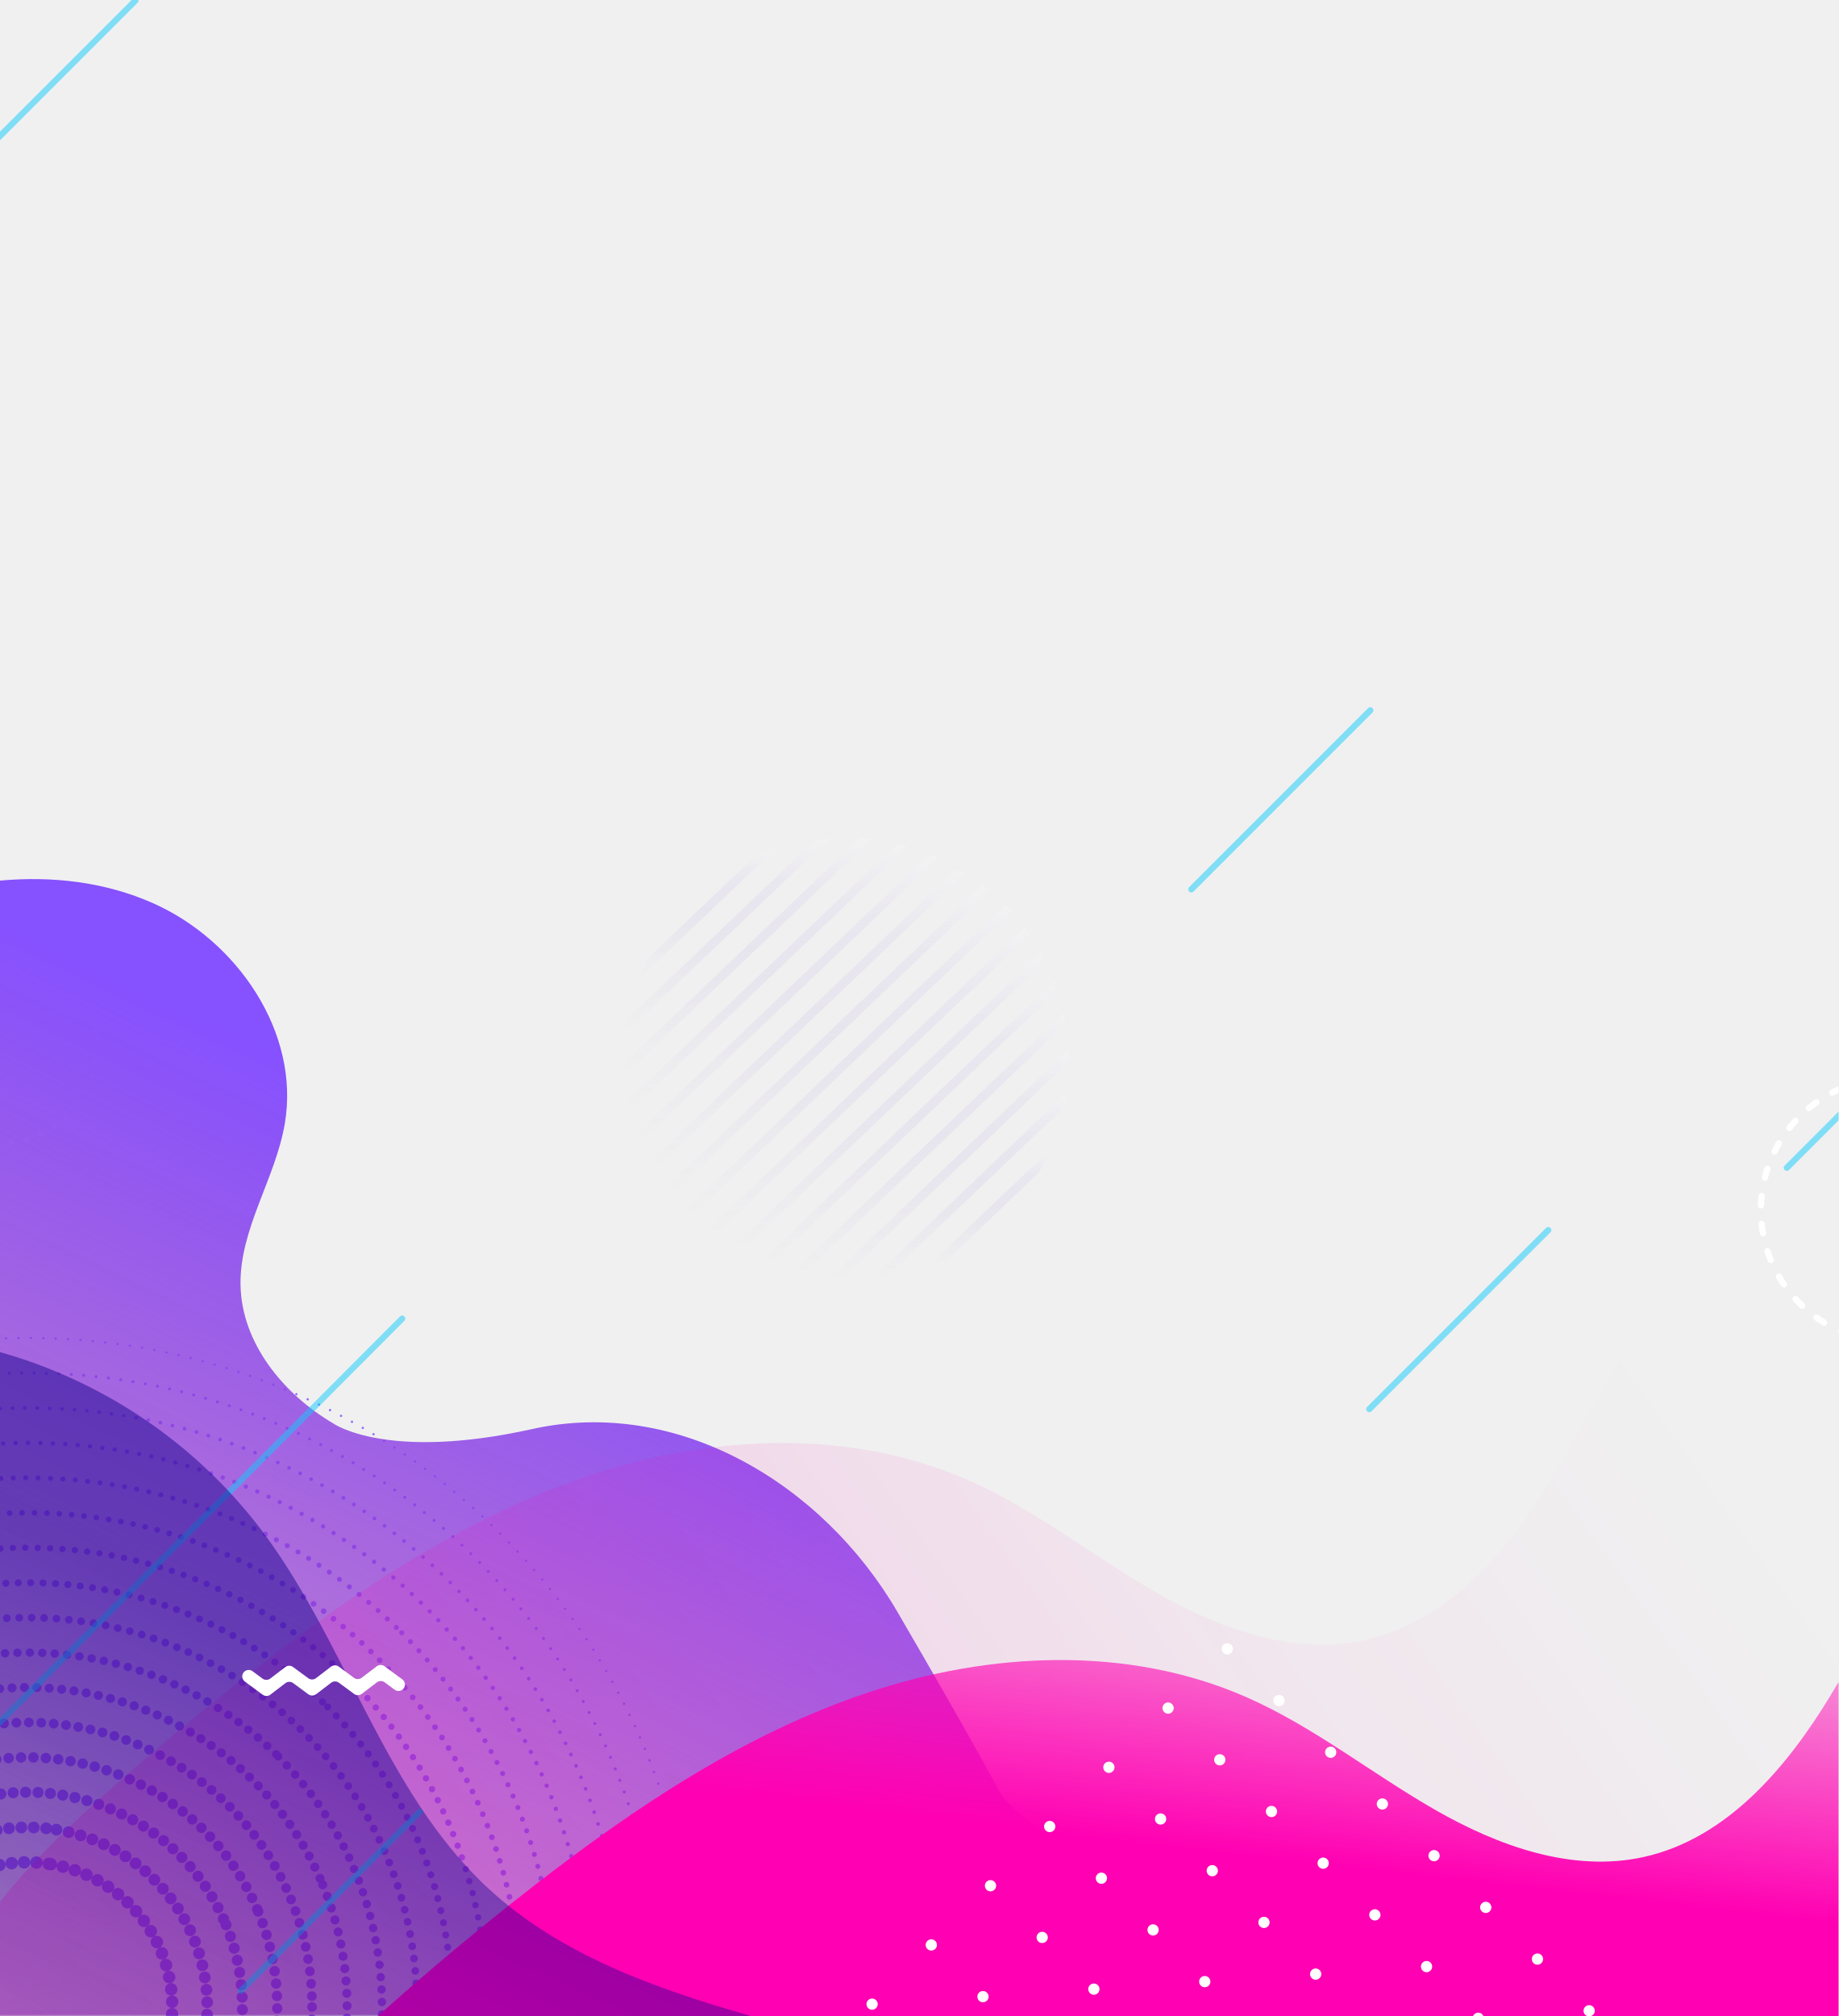
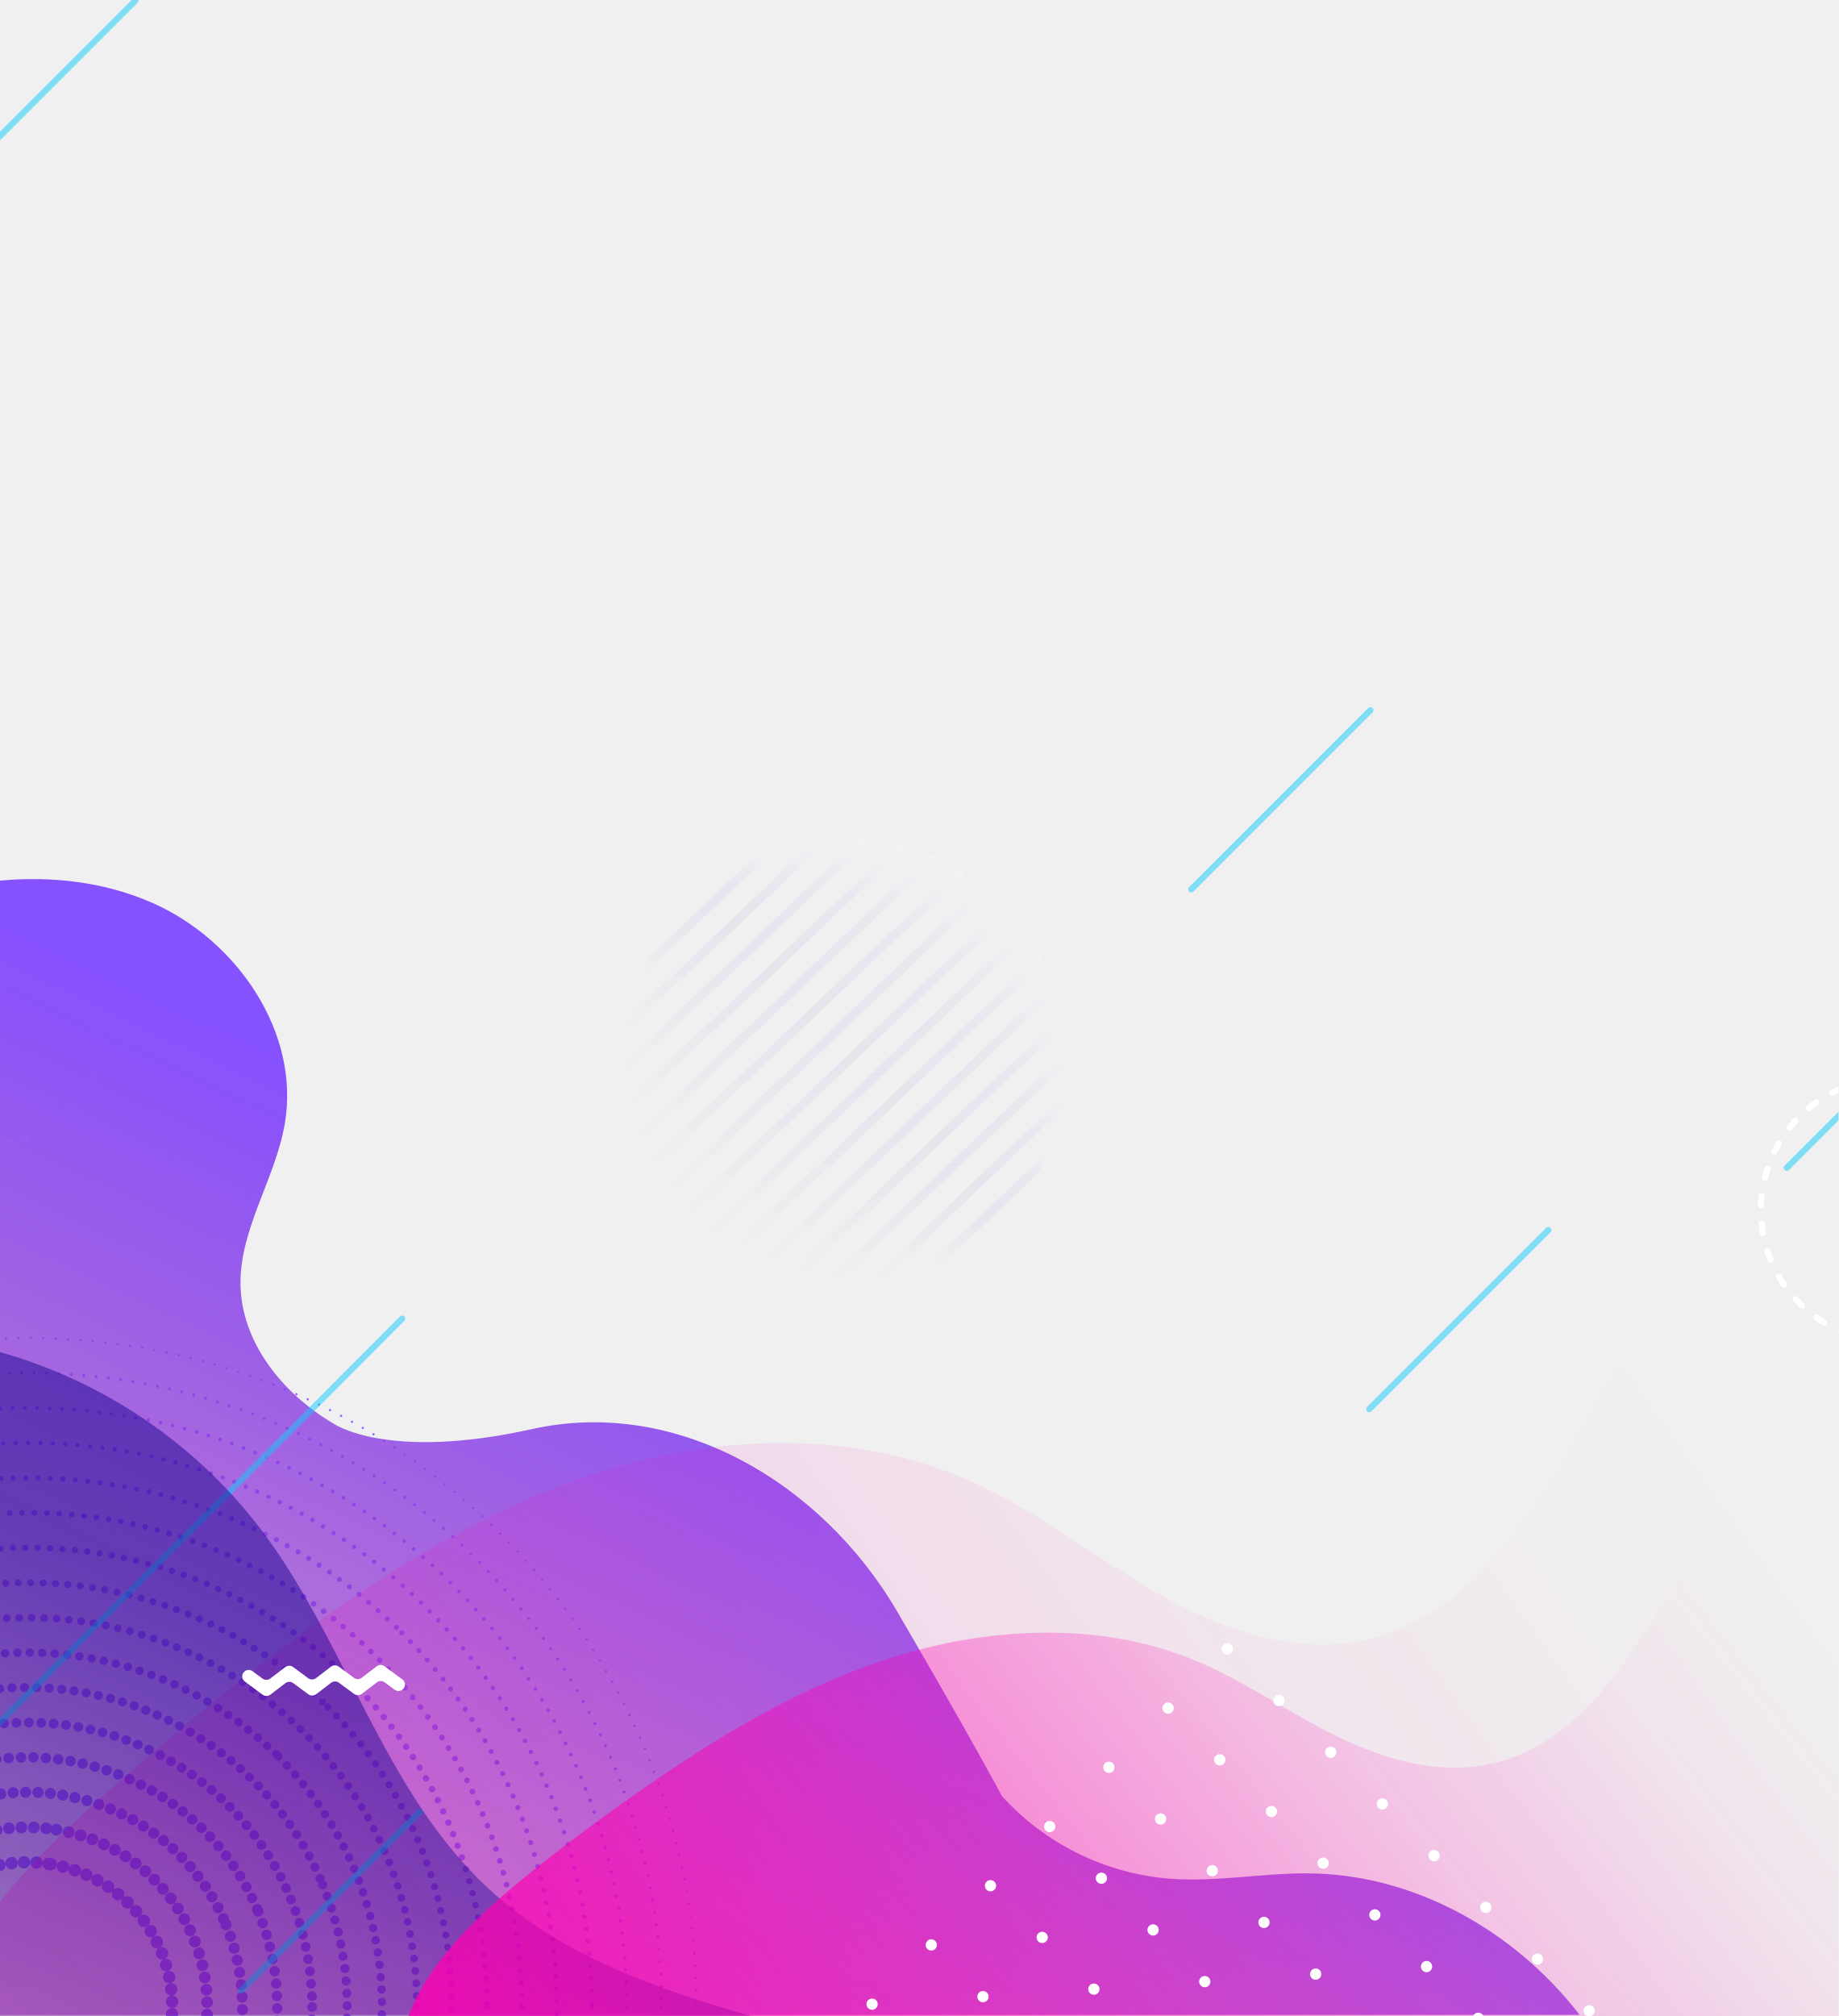
<svg xmlns="http://www.w3.org/2000/svg" width="592" height="649" viewBox="0 0 592 649">
  <defs>
-     <style>.a,.y{fill:#fff;}.a{stroke:#707070;}.b{clip-path:url(#a);}.aa,.ac,.c,.d,.e,.f,.g,.h,.i,.j,.k,.l,.m,.n,.o,.p,.q,.r,.u{fill:none;stroke-linecap:round;stroke-linejoin:round;}.c,.d,.e,.f,.g,.h,.i,.j,.k,.l,.m,.n,.o,.p,.q,.r{stroke:#9568ff;stroke-dasharray:0 4;}.c{stroke-width:0.75px;}.d{stroke-width:0.967px;}.e{stroke-width:1.183px;}.f{stroke-width:1.4px;}.g{stroke-width:1.617px;}.h{stroke-width:1.833px;}.i{stroke-width:2.05px;}.j{stroke-width:2.267px;}.k{stroke-width:2.483px;}.l{stroke-width:2.7px;}.m{stroke-width:2.917px;}.n{stroke-width:3.133px;}.o{stroke-width:3.35px;}.p{stroke-width:3.567px;}.q{stroke-width:3.783px;}.r{stroke-width:4px;}.s{opacity:0.23;}.t{fill:url(#b);}.ac,.u{stroke:#fff;}.aa,.ac,.u{stroke-width:2px;}.u{stroke-dasharray:0 5;}.v{fill:url(#q);}.w{opacity:0.32;fill:url(#r);}.x{fill:url(#s);}.z{opacity:0.49;isolation:isolate;}.aa{stroke:#0bccfc;}.ab{opacity:0.48;fill:url(#t);}.ac{stroke-dasharray:3 6;}</style>
+     <style>.a,.ab{fill:#fff;}.a{stroke:#707070;}.b{clip-path:url(#a);}.aa,.c,.d,.e,.f,.g,.h,.i,.j,.k,.l,.m,.n,.o,.p,.q,.r,.u,.y{fill:none;stroke-linecap:round;stroke-linejoin:round;}.c,.d,.e,.f,.g,.h,.i,.j,.k,.l,.m,.n,.o,.p,.q,.r{stroke:#9568ff;stroke-dasharray:0 4;}.c{stroke-width:0.75px;}.d{stroke-width:0.967px;}.e{stroke-width:1.183px;}.f{stroke-width:1.4px;}.g{stroke-width:1.617px;}.h{stroke-width:1.833px;}.i{stroke-width:2.05px;}.j{stroke-width:2.267px;}.k{stroke-width:2.483px;}.l{stroke-width:2.7px;}.m{stroke-width:2.917px;}.n{stroke-width:3.133px;}.o{stroke-width:3.35px;}.p{stroke-width:3.567px;}.q{stroke-width:3.783px;}.r{stroke-width:4px;}.s{opacity:0.23;}.t{fill:url(#b);}.aa,.u{stroke:#fff;}.aa,.u,.y{stroke-width:2px;}.u{stroke-dasharray:0 5;}.v{fill:url(#q);}.w{opacity:0.32;}.ac,.w{fill:url(#r);}.x{opacity:0.49;isolation:isolate;}.y{stroke:#0bccfc;}.z{opacity:0.48;fill:url(#s);}.aa{stroke-dasharray:3 6;}</style>
    <clipPath id="a">
      <rect class="a" width="592" height="649" transform="translate(0 151)" />
    </clipPath>
    <linearGradient id="b" y1="0.5" x2="1" y2="0.5" gradientUnits="objectBoundingBox">
      <stop offset="0" stop-color="#fff" />
      <stop offset="0.214" stop-color="#cabeeb" stop-opacity="0.714" />
      <stop offset="0.425" stop-color="#9b84da" stop-opacity="0.459" />
      <stop offset="0.616" stop-color="#7657cd" stop-opacity="0.263" />
      <stop offset="0.781" stop-color="#5c37c3" stop-opacity="0.118" />
      <stop offset="0.914" stop-color="#4b23be" stop-opacity="0.031" />
      <stop offset="1" stop-color="#461cbc" stop-opacity="0" />
    </linearGradient>
    <linearGradient id="q" x1="0.562" y1="0.409" x2="-0.265" y2="1.634" gradientUnits="objectBoundingBox">
      <stop offset="0" stop-color="#8651ff" />
      <stop offset="0.49" stop-color="#971dac" stop-opacity="0.443" />
      <stop offset="0.731" stop-color="#6b1cb5" stop-opacity="0.204" />
      <stop offset="0.907" stop-color="#501cba" stop-opacity="0.055" />
      <stop offset="1" stop-color="#461cbc" stop-opacity="0" />
    </linearGradient>
    <linearGradient id="r" x1="-0.201" y1="0.859" x2="0.973" y2="0.5" gradientUnits="objectBoundingBox">
      <stop offset="0" stop-color="#ff00b2" />
      <stop offset="0.082" stop-color="#ff00b2" stop-opacity="0.89" />
      <stop offset="0.327" stop-color="#ff00b2" stop-opacity="0.569" />
      <stop offset="0.55" stop-color="#ff00b2" stop-opacity="0.329" />
      <stop offset="0.743" stop-color="#ff00b2" stop-opacity="0.149" />
      <stop offset="0.9" stop-color="#ff00b2" stop-opacity="0.039" />
      <stop offset="1" stop-color="#ff00b2" stop-opacity="0" />
    </linearGradient>
-     <linearGradient id="s" x1="0.219" y1="0.415" x2="0.732" y2="-0.742" gradientUnits="objectBoundingBox">
-       <stop offset="0" stop-color="#ff00b2" />
-       <stop offset="0.55" stop-color="#ff00b2" stop-opacity="0.329" />
-       <stop offset="0.743" stop-color="#ff00b2" stop-opacity="0.149" />
-       <stop offset="0.9" stop-color="#ff00b2" stop-opacity="0.039" />
-       <stop offset="1" stop-color="#ff00b2" stop-opacity="0" />
-     </linearGradient>
-     <linearGradient id="t" x1="0.26" y1="0.367" x2="-0.326" y2="1.321" gradientUnits="objectBoundingBox">
+     <linearGradient id="s" x1="0.26" y1="0.367" x2="-0.326" y2="1.321" gradientUnits="objectBoundingBox">
      <stop offset="0" stop-color="#12008d" />
      <stop offset="1" stop-color="#12008d" stop-opacity="0" />
    </linearGradient>
  </defs>
  <g class="b" transform="translate(0 -151)">
    <g transform="translate(-717.444 153.873)">
      <circle class="c" cx="215.36" cy="215.36" r="215.36" transform="translate(510.995 427.856)" />
      <circle class="d" cx="204.108" cy="204.108" r="204.108" transform="translate(522.247 439.108)" />
      <circle class="e" cx="192.855" cy="192.855" r="192.855" transform="translate(533.5 450.361)" />
      <circle class="f" cx="181.602" cy="181.602" r="181.602" transform="translate(544.753 461.613)" />
      <circle class="g" cx="170.35" cy="170.35" r="170.35" transform="translate(485.444 643.216) rotate(-45)" />
      <circle class="h" cx="159.097" cy="159.097" r="159.097" transform="translate(567.258 484.118)" />
      <circle class="i" cx="147.845" cy="147.845" r="147.845" transform="translate(578.51 495.371)" />
      <circle class="j" cx="136.592" cy="136.592" r="136.592" transform="translate(533.184 643.216) rotate(-45)" />
      <circle class="k" cx="125.34" cy="125.34" r="125.34" transform="translate(601.015 517.876)" />
      <circle class="l" cx="114.087" cy="114.087" r="114.087" transform="translate(565.011 643.216) rotate(-45)" />
      <circle class="m" cx="102.835" cy="102.835" r="102.835" transform="translate(591.995 587.562) rotate(-22.5)" />
      <circle class="n" cx="91.582" cy="91.582" r="91.582" transform="translate(634.773 551.634)" />
      <circle class="o" cx="80.33" cy="80.33" r="80.33" transform="translate(621.399 599.742) rotate(-22.5)" />
      <circle class="p" cx="69.077" cy="69.077" r="69.077" transform="matrix(0.924, -0.383, 0.383, 0.924, 636.102, 605.832)" />
      <circle class="q" cx="57.824" cy="57.824" r="57.824" transform="translate(660.015 691.031) rotate(-80.783)" />
      <circle class="r" cx="46.572" cy="46.572" r="46.572" transform="matrix(0.16, -0.987, 0.987, 0.16, 672.925, 681.726)" />
    </g>
    <g class="s" transform="translate(775.558 325.371) rotate(90)">
      <path class="t" d="M103.374,485.53c-.075.167-.15.334-.224.5a3.773,3.773,0,0,0,.733,4.115L190.5,580.915a3.77,3.77,0,0,0,4.077.925c.171-.065.342-.133.512-.2Z" transform="translate(-1.592 -12.044)" />
      <path class="t" d="M109.51,474.151l-.016.025a3.677,3.677,0,0,0,.445,4.509l91.055,95.421a3.676,3.676,0,0,0,4.483.655l.026-.014Z" transform="translate(-2.945 -9.514)" />
      <path class="t" d="M116.568,464.086c-.61.724-1.214,1.453-1.8,2.2l97.836,102.528c.775-.546,1.531-1.115,2.283-1.691Z" transform="translate(-4.246 -7.276)" />
      <path class="t" d="M95.912,513.261q-.114,1.041-.2,2.09a3.742,3.742,0,0,0,1.037,2.872L166.766,591.6a3.738,3.738,0,0,0,2.82,1.17q1.052-.035,2.1-.1Z" transform="translate(-0.006 -18.209)" />
      <path class="t" d="M100.45,553.6a70.524,70.524,0,0,0,2.666,6.582,3.906,3.906,0,0,0,.715,1.044L134.1,592.953a3.852,3.852,0,0,0,1.009.763,70.773,70.773,0,0,0,6.451,2.971Z" transform="translate(-1.062 -27.178)" />
      <path class="t" d="M98.7,498.43q-.166.591-.323,1.187a3.782,3.782,0,0,0,.943,3.548l79.853,83.682a3.779,3.779,0,0,0,3.5,1.108q.6-.127,1.2-.266Z" transform="translate(-0.575 -14.912)" />
      <path class="t" d="M95.675,530.772c.09,1.152.218,2.293.367,3.427a3.781,3.781,0,0,0,1.02,2.11l55.535,58.2a3.78,3.78,0,0,0,2.06,1.116c1.126.2,2.259.383,3.405.528Z" transform="translate(0 -22.102)" />
      <path class="t" d="M134.658,447.549q-1.174.81-2.31,1.664l98.191,102.9q.905-1.1,1.768-2.23Z" transform="translate(-8.153 -3.6)" />
      <path class="t" d="M206.316,434a3.781,3.781,0,0,0-2-1.109q-1.745-.341-3.521-.6l60.966,63.89q-.173-1.785-.43-3.544a3.773,3.773,0,0,0-1.014-2.053Z" transform="translate(-23.37 -0.208)" />
      <path class="t" d="M231.984,443.073a3.95,3.95,0,0,0-.9-.7,71.591,71.591,0,0,0-7-3.486l38.58,40.43a71.925,71.925,0,0,0-3.155-7.153,3.927,3.927,0,0,0-.661-.929Z" transform="translate(-28.55 -1.673)" />
      <path class="t" d="M187.925,432.53a3.738,3.738,0,0,0-2.765-1.171q-1.094.019-2.181.072l74.826,78.414q.1-1.083.174-2.175a3.74,3.74,0,0,0-1.041-2.817Z" transform="translate(-19.41)" />
      <path class="t" d="M159.22,437.988a3.752,3.752,0,0,0-4.015-.954q-.292.108-.582.22l91.238,95.614q.125-.286.247-.572a3.754,3.754,0,0,0-.764-4.055Z" transform="translate(-13.106 -1.211)" />
      <path class="t" d="M147.369,443.38a3.687,3.687,0,0,0-4.457-.678l-.058.032L238.55,543.017h0a3.771,3.771,0,0,0-.479-4.586Z" transform="translate(-10.489 -2.419)" />
      <path class="t" d="M223.913,558.831,125.049,455.226q-1.044.948-2.053,1.932l98.89,103.633Q222.92,559.832,223.913,558.831Z" transform="translate(-6.074 -5.306)" />
      <path class="t" d="M172.579,434.2a3.777,3.777,0,0,0-3.454-1.117q-.631.125-1.258.262l84.486,88.538q.166-.62.321-1.244a3.78,3.78,0,0,0-.955-3.5Z" transform="translate(-16.05 -0.367)" />
    </g>
    <circle class="u" cx="31" cy="31" r="31" transform="translate(-31 457)" />
    <path class="v" d="M492.648,456c-20.88-27.078-53.45-45.49-87.789-45.584-14.806-.041-29.586,2.869-44.347,1.719A81.846,81.846,0,0,1,306.649,385.6s-9.468-17.842-33.692-59.368S202.015,257.018,155.3,267.4s-63.9-1.768-63.9-1.768c-16.166-9.477-29.638-25.922-29.954-44.658-.3-18.047,11.249-34.152,14.267-51.947,4.963-29.256-15.326-58.909-42.455-70.934C17.83,91.254.867,89.306-16,90.828V456Z" transform="translate(16 343.658)" />
    <g transform="translate(-27 528.979)">
      <path class="w" d="M-110.667,406.021H510.267V142.829c-1.863-1.654-3.7-3.327-5.53-4.994l-2.984-3.116c-16.213,8.479-32.648,17.114-45.98,29.644-19.943,18.743-31.308,44.559-45.442,68s-33.571,46.373-60.288,52.308c-23,5.11-46.919-3.508-67.354-15.241s-39.066-26.723-60.64-36.2c-38.062-16.725-82.47-14.656-121.9-1.477S25.561,268.418-7.3,293.89q-26.231,20.334-50.931,42.546c-21.712,19.525-43.6,42.686-52.439,69.585" transform="translate(116.667 -134.72)" />
-       <path class="x" d="M587.58,348.262c-3.445,6.152-6.882,12.306-10.5,18.3C562.947,390,543.51,412.939,516.793,418.874c-23,5.11-46.919-3.508-67.354-15.241s-39.066-26.723-60.64-36.2c-38.062-16.725-82.47-14.656-121.9-1.477S192.311,402.625,159.454,428.1q-26.06,20.2-50.609,42.258H587.58Z" transform="translate(39.534 -199.055)" />
    </g>
+     <g transform="translate(-91.393 344.171)">
+       <g class="x" transform="translate(20.385 -24.171)">
+         <line class="y" y1="57.622" x2="57.622" transform="translate(57 -168.833)" />
+         <line class="y" y1="57.622" x2="57.622" transform="translate(454.612 59.67)" />
+         <line class="y" y1="183.964" x2="183.499" transform="translate(17.01 255.5)" />
+         <line class="y" y1="57.622" x2="57.622" transform="translate(511.918 227)" />
+         <line class="y" y1="57.622" x2="57.622" transform="translate(148.579 414.282)" />
+         <line class="y" y1="57.622" x2="57.622" transform="translate(646.363 149.306)" />
+       </g>
+     </g>
+     <path class="z" d="M-37.193,532V270.762a160.4,160.4,0,0,1,84.216,56.3c28.145,36.611,40.036,85.094,73.886,116.505,23.19,21.518,54.1,32.458,84.519,41.142s61.784,15.867,89.143,31.751A129.613,129.613,0,0,1,316,532Z" transform="translate(36.193 315.238)" />
+     <circle class="aa" cx="42.5" cy="42.5" r="42.5" transform="translate(567 498)" />
+     <path class="ab" d="M635.386,423.226l-5.737-4.231a2.069,2.069,0,0,1-.438-2.895h0a2.071,2.071,0,0,1,2.9-.438l3.237,2.387a2.07,2.07,0,0,0,2.485-.021l4.842-3.7a2.072,2.072,0,0,1,2.485-.021l4.906,3.617a2.07,2.07,0,0,0,2.484-.021l4.847-3.7a2.07,2.07,0,0,1,2.485-.021l4.906,3.617a2.072,2.072,0,0,0,2.484-.021l4.85-3.7a2.072,2.072,0,0,1,2.484-.021l5.744,4.231a2.069,2.069,0,0,1,.439,2.895h0a2.07,2.07,0,0,1-2.9.439l-3.245-2.39a2.07,2.07,0,0,0-2.484.021l-4.85,3.7a2.07,2.07,0,0,1-2.484.02l-4.907-3.616a2.07,2.07,0,0,0-2.484.02l-4.847,3.7a2.07,2.07,0,0,1-2.484.02l-4.906-3.616a2.072,2.072,0,0,0-2.485.021l-4.842,3.7A2.07,2.07,0,0,1,635.386,423.226Z" transform="translate(-550.807 273.34)" />
+     <path class="ac" d="M-110.667,316.361H357.826V140.149c-1.405-1.107-2.794-2.227-4.172-3.343L351.4,134.72c-12.233,5.677-24.633,11.458-34.691,19.847-15.047,12.549-23.622,29.833-34.286,45.524s-25.329,31.048-45.487,35.021c-17.356,3.422-35.4-2.349-50.819-10.2s-29.476-17.891-45.753-24.238c-28.717-11.2-62.223-9.812-91.974-.989s-56.275,24.552-81.066,41.606Q-52.465,254.9-71.1,269.772c-16.382,13.072-32.9,28.579-39.565,46.588" transform="translate(242.108 483.92)" />
    <g transform="translate(207.211 280.76)">
      <g transform="translate(71.789 399.24)">
-         <path class="y" d="M74.879,501.952a1.81,1.81,0,1,1-2.56,0A1.809,1.809,0,0,1,74.879,501.952Z" transform="translate(-71.789 -387.047)" />
-         <path class="y" d="M91.911,484.92a1.811,1.811,0,1,1-2.561,0A1.813,1.813,0,0,1,91.911,484.92Z" transform="translate(-69.757 -389.079)" />
-         <path class="y" d="M108.941,467.891a1.811,1.811,0,1,1-2.561,0A1.813,1.813,0,0,1,108.941,467.891Z" transform="translate(-67.725 -391.111)" />
-         <circle class="y" cx="1.811" cy="1.811" r="1.811" transform="translate(57.187 57.187)" />
-         <path class="y" d="M143,433.831a1.811,1.811,0,1,1-2.561,0A1.811,1.811,0,0,1,143,433.831Z" transform="translate(-63.66 -395.176)" />
-         <circle class="y" cx="1.811" cy="1.811" r="1.811" transform="translate(95.312 19.062)" />
-         <path class="y" d="M177.06,399.771a1.81,1.81,0,1,1-2.56,0A1.809,1.809,0,0,1,177.06,399.771Z" transform="translate(-59.596 -399.24)" />
+         <path class="ab" d="M74.879,501.952a1.81,1.81,0,1,1-2.56,0A1.809,1.809,0,0,1,74.879,501.952Z" transform="translate(-71.789 -387.047)" />
+         <path class="ab" d="M91.911,484.92a1.811,1.811,0,1,1-2.561,0A1.813,1.813,0,0,1,91.911,484.92Z" transform="translate(-69.757 -389.079)" />
+         <path class="ab" d="M108.941,467.891a1.811,1.811,0,1,1-2.561,0A1.813,1.813,0,0,1,108.941,467.891Z" transform="translate(-67.725 -391.111)" />
+         <circle class="ab" cx="1.811" cy="1.811" r="1.811" transform="translate(57.187 57.187)" />
+         <path class="ab" d="M143,433.831a1.811,1.811,0,1,1-2.561,0A1.811,1.811,0,0,1,143,433.831Z" transform="translate(-63.66 -395.176)" />
+         <circle class="ab" cx="1.811" cy="1.811" r="1.811" transform="translate(95.312 19.062)" />
+         <path class="ab" d="M177.06,399.771a1.81,1.81,0,1,1-2.56,0A1.809,1.809,0,0,1,177.06,399.771Z" transform="translate(-59.596 -399.24)" />
      </g>
      <g transform="translate(88.433 415.884)">
-         <path class="y" d="M89.749,516.821a1.811,1.811,0,1,1-2.561,0A1.811,1.811,0,0,1,89.749,516.821Z" transform="translate(-86.659 -401.917)" />
-         <path class="y" d="M106.779,499.791a1.811,1.811,0,1,1-2.561,0A1.81,1.81,0,0,1,106.779,499.791Z" transform="translate(-84.627 -403.949)" />
-         <circle class="y" cx="1.811" cy="1.811" r="1.811" transform="translate(38.125 76.249)" />
-         <circle class="y" cx="1.811" cy="1.811" r="1.811" transform="translate(57.187 57.187)" />
-         <circle class="y" cx="1.811" cy="1.811" r="1.811" transform="translate(76.249 38.124)" />
-         <path class="y" d="M174.9,431.669a1.811,1.811,0,1,1-2.561,0A1.813,1.813,0,0,1,174.9,431.669Z" transform="translate(-76.498 -412.078)" />
-         <path class="y" d="M191.931,414.639a1.811,1.811,0,1,1-2.561,0A1.813,1.813,0,0,1,191.931,414.639Z" transform="translate(-74.466 -414.11)" />
+         <path class="ab" d="M89.749,516.821a1.811,1.811,0,1,1-2.561,0A1.811,1.811,0,0,1,89.749,516.821Z" transform="translate(-86.659 -401.917)" />
+         <path class="ab" d="M106.779,499.791a1.811,1.811,0,1,1-2.561,0A1.81,1.81,0,0,1,106.779,499.791Z" transform="translate(-84.627 -403.949)" />
+         <circle class="ab" cx="1.811" cy="1.811" r="1.811" transform="translate(38.125 76.249)" />
+         <circle class="ab" cx="1.811" cy="1.811" r="1.811" transform="translate(57.187 57.187)" />
+         <circle class="ab" cx="1.811" cy="1.811" r="1.811" transform="translate(76.249 38.124)" />
+         <path class="ab" d="M174.9,431.669a1.811,1.811,0,1,1-2.561,0A1.813,1.813,0,0,1,174.9,431.669Z" transform="translate(-76.498 -412.078)" />
+         <path class="ab" d="M191.931,414.639a1.811,1.811,0,1,1-2.561,0A1.813,1.813,0,0,1,191.931,414.639Z" transform="translate(-74.466 -414.11)" />
      </g>
      <g transform="translate(105.077 432.528)">
-         <path class="y" d="M104.62,531.69a1.811,1.811,0,1,1-2.561,0A1.811,1.811,0,0,1,104.62,531.69Z" transform="translate(-101.528 -416.786)" />
-         <path class="y" d="M121.65,514.659a1.811,1.811,0,1,1-2.561,0A1.813,1.813,0,0,1,121.65,514.659Z" transform="translate(-99.496 -418.818)" />
-         <path class="y" d="M138.68,497.629a1.811,1.811,0,1,1-2.561,0A1.81,1.81,0,0,1,138.68,497.629Z" transform="translate(-97.464 -420.85)" />
-         <path class="y" d="M155.71,480.6a1.811,1.811,0,1,1-2.561,0A1.811,1.811,0,0,1,155.71,480.6Z" transform="translate(-95.431 -422.882)" />
-         <path class="y" d="M172.74,463.57a1.811,1.811,0,1,1-2.561,0A1.811,1.811,0,0,1,172.74,463.57Z" transform="translate(-93.399 -424.915)" />
-         <circle class="y" cx="1.811" cy="1.811" r="1.811" transform="translate(95.312 19.062)" />
-         <path class="y" d="M206.8,429.51a1.81,1.81,0,1,1-2.56,0A1.809,1.809,0,0,1,206.8,429.51Z" transform="translate(-89.335 -428.979)" />
+         <path class="ab" d="M104.62,531.69a1.811,1.811,0,1,1-2.561,0A1.811,1.811,0,0,1,104.62,531.69Z" transform="translate(-101.528 -416.786)" />
+         <path class="ab" d="M121.65,514.659a1.811,1.811,0,1,1-2.561,0A1.813,1.813,0,0,1,121.65,514.659Z" transform="translate(-99.496 -418.818)" />
+         <path class="ab" d="M138.68,497.629a1.811,1.811,0,1,1-2.561,0A1.81,1.81,0,0,1,138.68,497.629Z" transform="translate(-97.464 -420.85)" />
+         <path class="ab" d="M155.71,480.6a1.811,1.811,0,1,1-2.561,0A1.811,1.811,0,0,1,155.71,480.6Z" transform="translate(-95.431 -422.882)" />
+         <path class="ab" d="M172.74,463.57a1.811,1.811,0,1,1-2.561,0A1.811,1.811,0,0,1,172.74,463.57Z" transform="translate(-93.399 -424.915)" />
+         <circle class="ab" cx="1.811" cy="1.811" r="1.811" transform="translate(95.312 19.062)" />
+         <path class="ab" d="M206.8,429.51a1.81,1.81,0,1,1-2.56,0A1.809,1.809,0,0,1,206.8,429.51Z" transform="translate(-89.335 -428.979)" />
      </g>
      <g transform="translate(121.721 449.172)">
-         <circle class="y" cx="1.811" cy="1.811" r="1.811" transform="translate(0 114.374)" />
-         <circle class="y" cx="1.811" cy="1.811" r="1.811" transform="translate(19.062 95.312)" />
-         <path class="y" d="M153.548,512.5a1.811,1.811,0,1,1-2.56,0A1.811,1.811,0,0,1,153.548,512.5Z" transform="translate(-112.333 -435.72)" />
-         <path class="y" d="M170.58,495.47a1.811,1.811,0,1,1-2.561,0A1.813,1.813,0,0,1,170.58,495.47Z" transform="translate(-110.301 -437.752)" />
-         <path class="y" d="M187.61,478.44a1.811,1.811,0,1,1-2.561,0A1.811,1.811,0,0,1,187.61,478.44Z" transform="translate(-108.269 -439.784)" />
-         <path class="y" d="M204.64,461.41a1.811,1.811,0,1,1-2.561,0A1.811,1.811,0,0,1,204.64,461.41Z" transform="translate(-106.237 -441.816)" />
-         <circle class="y" cx="1.811" cy="1.811" r="1.811" transform="translate(114.374)" />
+         <circle class="ab" cx="1.811" cy="1.811" r="1.811" transform="translate(0 114.374)" />
+         <circle class="ab" cx="1.811" cy="1.811" r="1.811" transform="translate(19.062 95.312)" />
+         <path class="ab" d="M153.548,512.5a1.811,1.811,0,1,1-2.56,0A1.811,1.811,0,0,1,153.548,512.5Z" transform="translate(-112.333 -435.72)" />
+         <path class="ab" d="M170.58,495.47a1.811,1.811,0,1,1-2.561,0A1.813,1.813,0,0,1,170.58,495.47Z" transform="translate(-110.301 -437.752)" />
+         <path class="ab" d="M187.61,478.44a1.811,1.811,0,1,1-2.561,0A1.811,1.811,0,0,1,187.61,478.44Z" transform="translate(-108.269 -439.784)" />
+         <path class="ab" d="M204.64,461.41a1.811,1.811,0,1,1-2.561,0A1.811,1.811,0,0,1,204.64,461.41Z" transform="translate(-106.237 -441.816)" />
+         <circle class="ab" cx="1.811" cy="1.811" r="1.811" transform="translate(114.374)" />
      </g>
      <g transform="translate(138.365 465.815)">
-         <circle class="y" cx="1.811" cy="1.811" r="1.811" transform="translate(0 114.374)" />
-         <circle class="y" cx="1.811" cy="1.811" r="1.811" transform="translate(19.062 95.312)" />
-         <path class="y" d="M168.419,527.37a1.811,1.811,0,1,1-2.561,0A1.809,1.809,0,0,1,168.419,527.37Z" transform="translate(-127.203 -450.589)" />
-         <path class="y" d="M185.449,510.339a1.811,1.811,0,1,1-2.561,0A1.81,1.81,0,0,1,185.449,510.339Z" transform="translate(-125.171 -452.621)" />
-         <path class="y" d="M202.478,493.309a1.811,1.811,0,1,1-2.56,0A1.811,1.811,0,0,1,202.478,493.309Z" transform="translate(-123.139 -454.654)" />
-         <path class="y" d="M219.508,476.278a1.811,1.811,0,1,1-2.56,0A1.811,1.811,0,0,1,219.508,476.278Z" transform="translate(-121.106 -456.686)" />
-         <path class="y" d="M236.538,459.249a1.811,1.811,0,1,1-2.56,0A1.811,1.811,0,0,1,236.538,459.249Z" transform="translate(-119.074 -458.718)" />
+         <circle class="ab" cx="1.811" cy="1.811" r="1.811" transform="translate(0 114.374)" />
+         <circle class="ab" cx="1.811" cy="1.811" r="1.811" transform="translate(19.062 95.312)" />
+         <path class="ab" d="M168.419,527.37a1.811,1.811,0,1,1-2.561,0A1.809,1.809,0,0,1,168.419,527.37Z" transform="translate(-127.203 -450.589)" />
+         <path class="ab" d="M185.449,510.339a1.811,1.811,0,1,1-2.561,0A1.81,1.81,0,0,1,185.449,510.339Z" transform="translate(-125.171 -452.621)" />
+         <path class="ab" d="M202.478,493.309a1.811,1.811,0,1,1-2.56,0A1.811,1.811,0,0,1,202.478,493.309Z" transform="translate(-123.139 -454.654)" />
+         <path class="ab" d="M219.508,476.278a1.811,1.811,0,1,1-2.56,0A1.811,1.811,0,0,1,219.508,476.278Z" transform="translate(-121.106 -456.686)" />
+         <path class="ab" d="M236.538,459.249a1.811,1.811,0,1,1-2.56,0A1.811,1.811,0,0,1,236.538,459.249Z" transform="translate(-119.074 -458.718)" />
      </g>
      <g transform="translate(155.009 482.46)">
-         <path class="y" d="M149.227,576.3a1.811,1.811,0,1,1-2.56,0A1.811,1.811,0,0,1,149.227,576.3Z" transform="translate(-146.137 -461.395)" />
-         <path class="y" d="M166.257,559.268a1.811,1.811,0,1,1-2.56,0A1.811,1.811,0,0,1,166.257,559.268Z" transform="translate(-144.105 -463.427)" />
-         <path class="y" d="M183.289,542.239a1.811,1.811,0,1,1-2.561,0A1.813,1.813,0,0,1,183.289,542.239Z" transform="translate(-142.073 -465.459)" />
-         <path class="y" d="M200.319,525.208a1.811,1.811,0,1,1-2.561,0A1.813,1.813,0,0,1,200.319,525.208Z" transform="translate(-140.04 -467.491)" />
-         <path class="y" d="M217.349,508.179a1.811,1.811,0,1,1-2.561,0A1.809,1.809,0,0,1,217.349,508.179Z" transform="translate(-138.008 -469.524)" />
-         <circle class="y" cx="1.811" cy="1.811" r="1.811" transform="translate(95.312 19.062)" />
-         <path class="y" d="M251.408,474.119a1.811,1.811,0,1,1-2.561,0A1.809,1.809,0,0,1,251.408,474.119Z" transform="translate(-133.944 -473.588)" />
+         <path class="ab" d="M149.227,576.3a1.811,1.811,0,1,1-2.56,0A1.811,1.811,0,0,1,149.227,576.3Z" transform="translate(-146.137 -461.395)" />
+         <path class="ab" d="M166.257,559.268a1.811,1.811,0,1,1-2.56,0A1.811,1.811,0,0,1,166.257,559.268Z" transform="translate(-144.105 -463.427)" />
+         <path class="ab" d="M183.289,542.239a1.811,1.811,0,1,1-2.561,0A1.813,1.813,0,0,1,183.289,542.239Z" transform="translate(-142.073 -465.459)" />
+         <path class="ab" d="M200.319,525.208a1.811,1.811,0,1,1-2.561,0A1.813,1.813,0,0,1,200.319,525.208Z" transform="translate(-140.04 -467.491)" />
+         <path class="ab" d="M217.349,508.179a1.811,1.811,0,1,1-2.561,0A1.809,1.809,0,0,1,217.349,508.179Z" transform="translate(-138.008 -469.524)" />
+         <circle class="ab" cx="1.811" cy="1.811" r="1.811" transform="translate(95.312 19.062)" />
+         <path class="ab" d="M251.408,474.119a1.811,1.811,0,1,1-2.561,0A1.809,1.809,0,0,1,251.408,474.119Z" transform="translate(-133.944 -473.588)" />
      </g>
      <g transform="translate(171.653 499.104)">
-         <path class="y" d="M164.1,591.169a1.811,1.811,0,1,1-2.561,0A1.811,1.811,0,0,1,164.1,591.169Z" transform="translate(-161.007 -476.264)" />
-         <path class="y" d="M181.128,574.139a1.811,1.811,0,1,1-2.561,0A1.811,1.811,0,0,1,181.128,574.139Z" transform="translate(-158.975 -478.296)" />
-         <circle class="y" cx="1.811" cy="1.811" r="1.811" transform="translate(38.124 76.249)" />
-         <circle class="y" cx="1.811" cy="1.811" r="1.811" transform="translate(57.187 57.187)" />
-         <circle class="y" cx="1.811" cy="1.811" r="1.811" transform="translate(76.249 38.125)" />
-         <path class="y" d="M249.247,506.017a1.811,1.811,0,1,1-2.56,0A1.811,1.811,0,0,1,249.247,506.017Z" transform="translate(-150.846 -486.425)" />
-         <circle class="y" cx="1.811" cy="1.811" r="1.811" transform="translate(114.374)" />
+         <path class="ab" d="M164.1,591.169a1.811,1.811,0,1,1-2.561,0A1.811,1.811,0,0,1,164.1,591.169Z" transform="translate(-161.007 -476.264)" />
+         <path class="ab" d="M181.128,574.139a1.811,1.811,0,1,1-2.561,0A1.811,1.811,0,0,1,181.128,574.139Z" transform="translate(-158.975 -478.296)" />
+         <circle class="ab" cx="1.811" cy="1.811" r="1.811" transform="translate(38.124 76.249)" />
+         <circle class="ab" cx="1.811" cy="1.811" r="1.811" transform="translate(57.187 57.187)" />
+         <circle class="ab" cx="1.811" cy="1.811" r="1.811" transform="translate(76.249 38.125)" />
+         <path class="ab" d="M249.247,506.017a1.811,1.811,0,1,1-2.56,0A1.811,1.811,0,0,1,249.247,506.017Z" transform="translate(-150.846 -486.425)" />
+         <circle class="ab" cx="1.811" cy="1.811" r="1.811" transform="translate(114.374)" />
      </g>
      <g transform="translate(188.297 515.748)">
-         <path class="y" d="M178.966,606.038a1.81,1.81,0,1,1-2.56,0A1.81,1.81,0,0,1,178.966,606.038Z" transform="translate(-175.876 -491.134)" />
-         <path class="y" d="M196,589.007a1.811,1.811,0,1,1-2.561,0A1.813,1.813,0,0,1,196,589.007Z" transform="translate(-173.844 -493.166)" />
-         <path class="y" d="M213.028,571.978a1.811,1.811,0,1,1-2.561,0A1.813,1.813,0,0,1,213.028,571.978Z" transform="translate(-171.812 -495.198)" />
-         <circle class="y" cx="1.811" cy="1.811" r="1.811" transform="translate(57.187 57.187)" />
-         <path class="y" d="M247.087,537.918a1.811,1.811,0,1,1-2.561,0A1.81,1.81,0,0,1,247.087,537.918Z" transform="translate(-167.747 -499.263)" />
-         <path class="y" d="M264.117,520.888a1.811,1.811,0,1,1-2.561,0A1.81,1.81,0,0,1,264.117,520.888Z" transform="translate(-165.715 -501.295)" />
-         <path class="y" d="M281.147,503.858a1.81,1.81,0,1,1-2.56,0A1.809,1.809,0,0,1,281.147,503.858Z" transform="translate(-163.683 -503.327)" />
+         <path class="ab" d="M178.966,606.038a1.81,1.81,0,1,1-2.56,0A1.81,1.81,0,0,1,178.966,606.038Z" transform="translate(-175.876 -491.134)" />
+         <path class="ab" d="M196,589.007a1.811,1.811,0,1,1-2.561,0A1.813,1.813,0,0,1,196,589.007Z" transform="translate(-173.844 -493.166)" />
+         <path class="ab" d="M213.028,571.978a1.811,1.811,0,1,1-2.561,0A1.813,1.813,0,0,1,213.028,571.978Z" transform="translate(-171.812 -495.198)" />
+         <circle class="ab" cx="1.811" cy="1.811" r="1.811" transform="translate(57.187 57.187)" />
+         <path class="ab" d="M247.087,537.918a1.811,1.811,0,1,1-2.561,0A1.81,1.81,0,0,1,247.087,537.918Z" transform="translate(-167.747 -499.263)" />
+         <path class="ab" d="M264.117,520.888a1.811,1.811,0,1,1-2.561,0A1.81,1.81,0,0,1,264.117,520.888Z" transform="translate(-165.715 -501.295)" />
+         <path class="ab" d="M281.147,503.858a1.81,1.81,0,1,1-2.56,0A1.809,1.809,0,0,1,281.147,503.858Z" transform="translate(-163.683 -503.327)" />
      </g>
    </g>
-     <g transform="translate(-91.393 344.171)">
-       <g class="z" transform="translate(20.385 -24.171)">
-         <line class="aa" y1="57.622" x2="57.622" transform="translate(57 -168.833)" />
-         <line class="aa" y1="57.622" x2="57.622" transform="translate(454.612 59.67)" />
-         <line class="aa" y1="183.964" x2="183.499" transform="translate(17.01 255.5)" />
-         <line class="aa" y1="57.622" x2="57.622" transform="translate(511.918 227)" />
-         <line class="aa" y1="57.622" x2="57.622" transform="translate(148.579 414.282)" />
-         <line class="aa" y1="57.622" x2="57.622" transform="translate(646.363 149.306)" />
-       </g>
-     </g>
-     <path class="ab" d="M-37.193,532V270.762a160.4,160.4,0,0,1,84.216,56.3c28.145,36.611,40.036,85.094,73.886,116.505,23.19,21.518,54.1,32.458,84.519,41.142s61.784,15.867,89.143,31.751A129.613,129.613,0,0,1,316,532Z" transform="translate(36.193 315.238)" />
-     <circle class="ac" cx="42.5" cy="42.5" r="42.5" transform="translate(567 498)" />
-     <path class="y" d="M635.386,423.226l-5.737-4.231a2.069,2.069,0,0,1-.438-2.895h0a2.071,2.071,0,0,1,2.9-.438l3.237,2.387a2.07,2.07,0,0,0,2.485-.021l4.842-3.7a2.072,2.072,0,0,1,2.485-.021l4.906,3.617a2.07,2.07,0,0,0,2.484-.021l4.847-3.7a2.07,2.07,0,0,1,2.485-.021l4.906,3.617a2.072,2.072,0,0,0,2.484-.021l4.85-3.7a2.072,2.072,0,0,1,2.484-.021l5.744,4.231a2.069,2.069,0,0,1,.439,2.895h0a2.07,2.07,0,0,1-2.9.439l-3.245-2.39a2.07,2.07,0,0,0-2.484.021l-4.85,3.7a2.07,2.07,0,0,1-2.484.02l-4.907-3.616a2.07,2.07,0,0,0-2.484.02l-4.847,3.7a2.07,2.07,0,0,1-2.484.02l-4.906-3.616a2.072,2.072,0,0,0-2.485.021l-4.842,3.7A2.07,2.07,0,0,1,635.386,423.226Z" transform="translate(-550.807 273.34)" />
  </g>
</svg>
